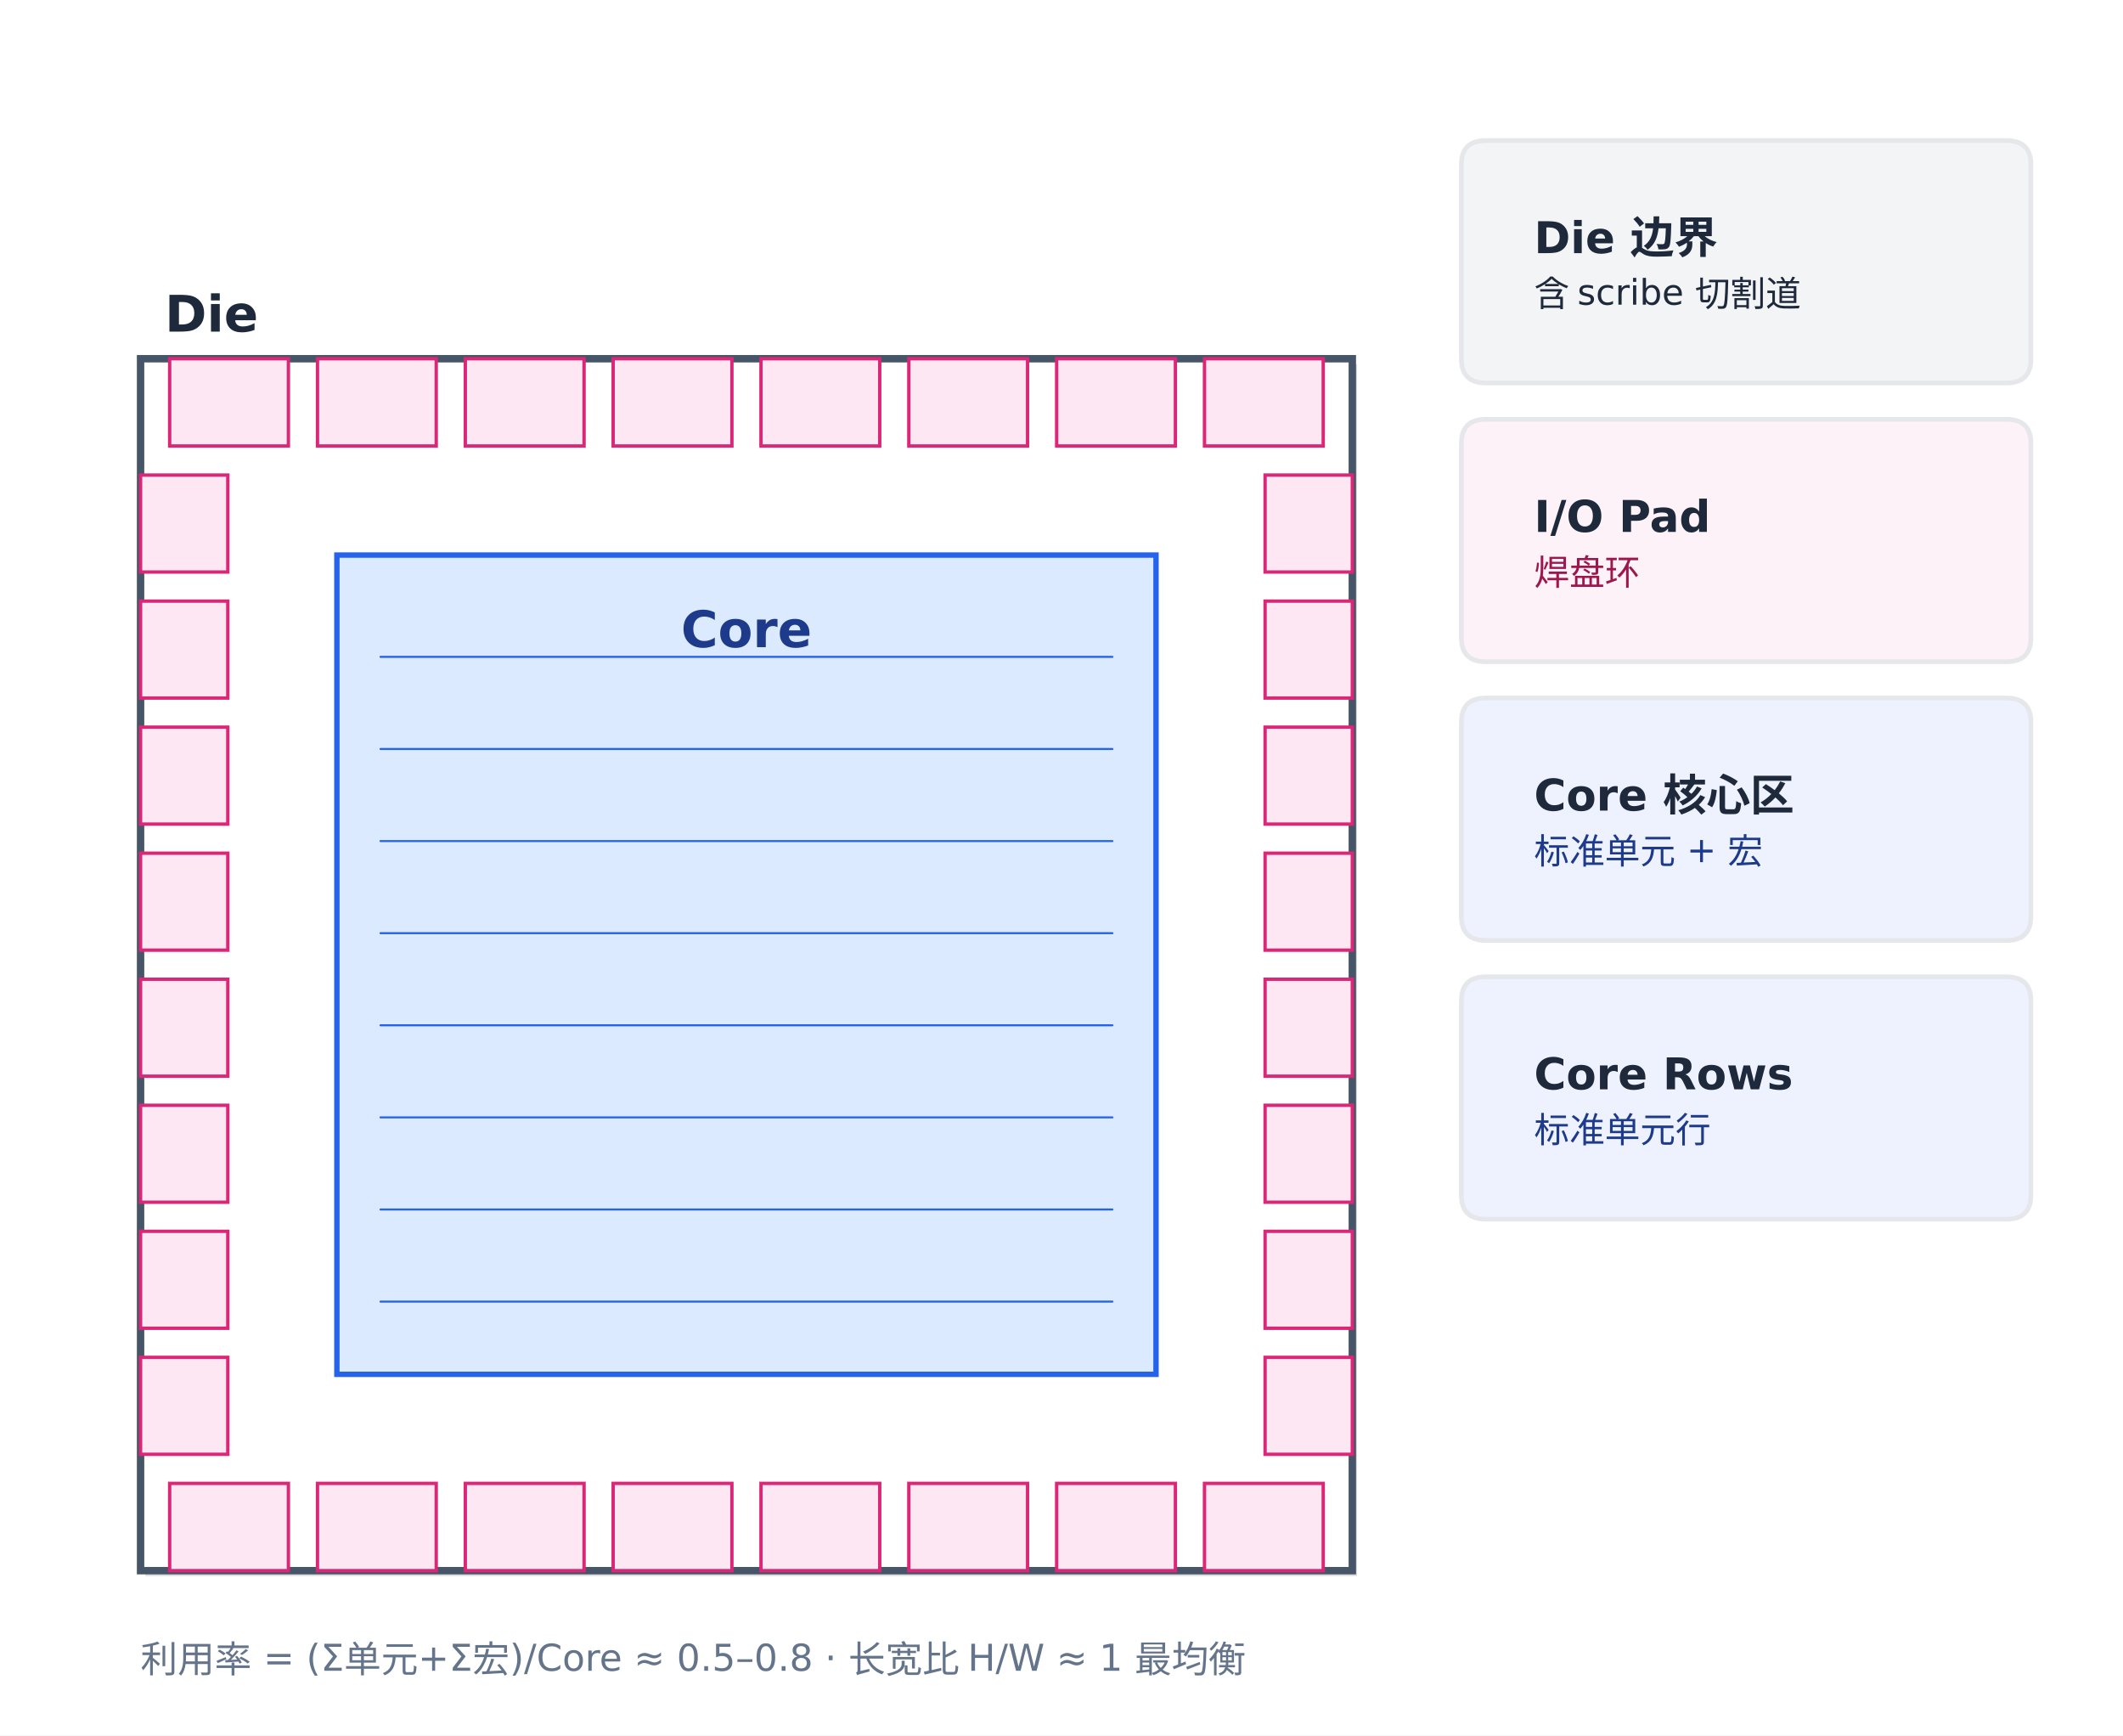
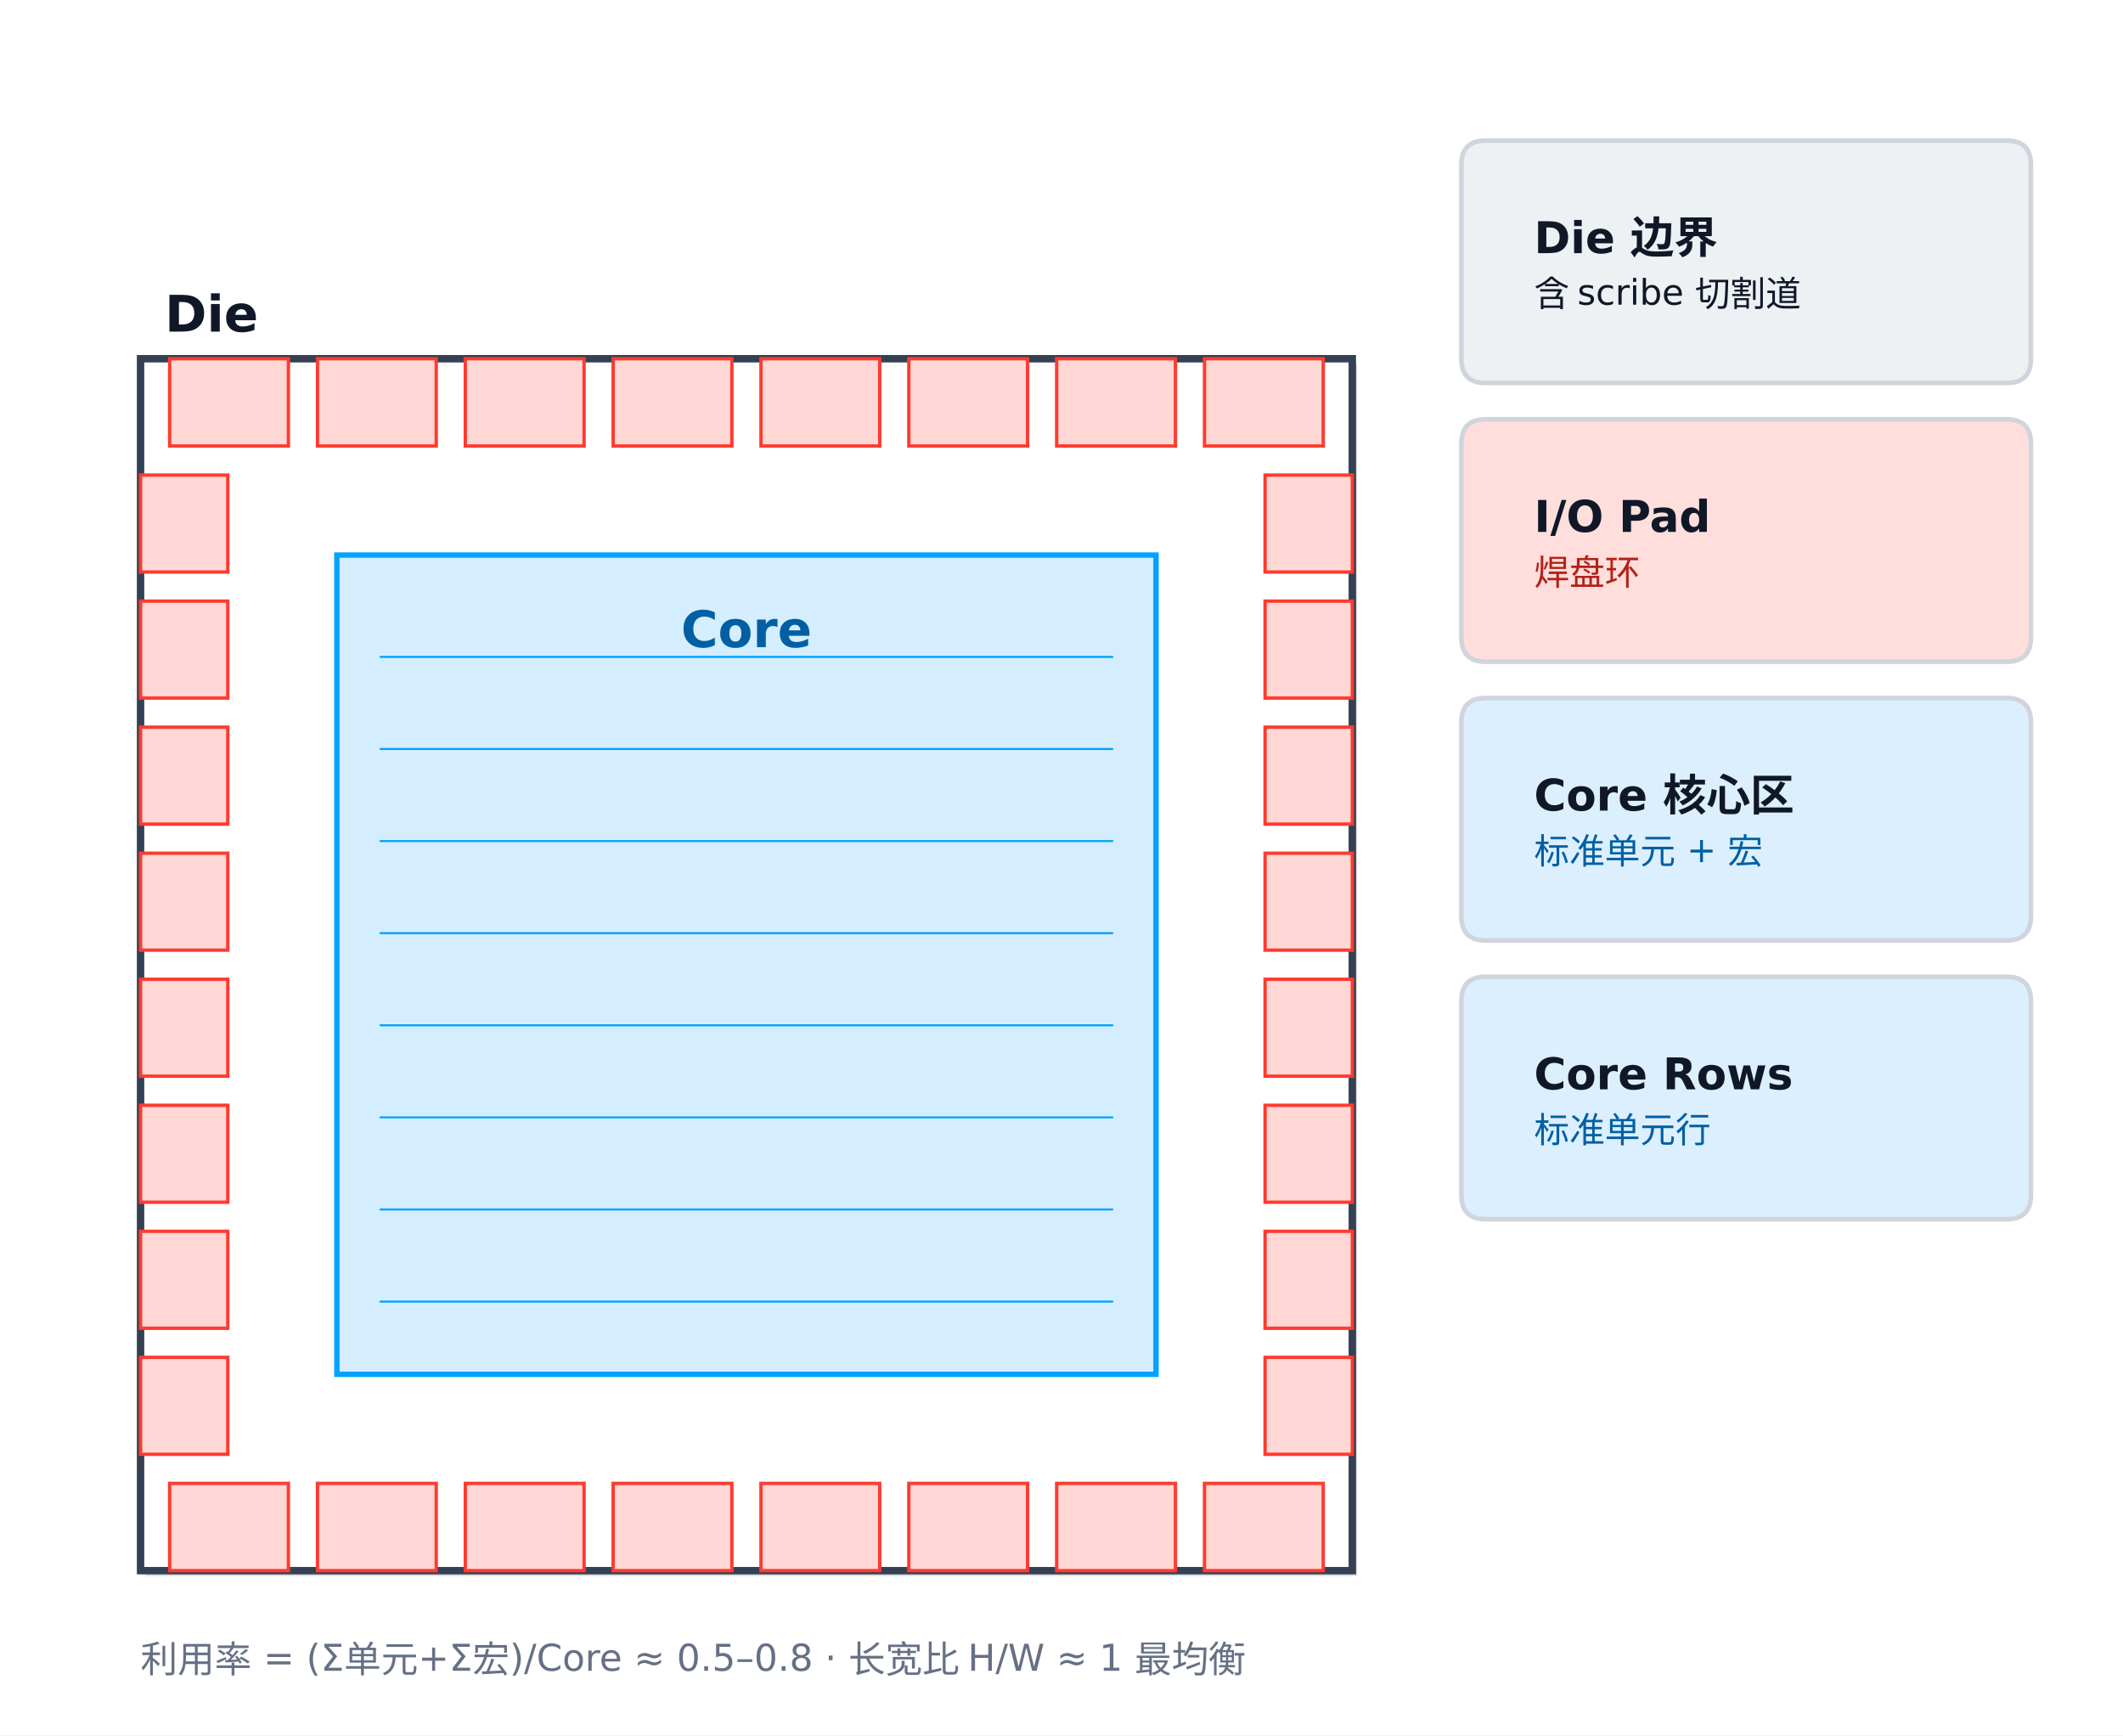
<svg xmlns="http://www.w3.org/2000/svg" width="630.72pt" height="515.52pt" viewBox="0 0 630.72 515.52" version="1.1">
  <defs>
    <style type="text/css">*{stroke-linejoin: round; stroke-linecap: butt}</style>
  </defs>
  <g id="figure_1">
    <g id="patch_1">
      <path d="M 0 515.52  L 630.72 515.52  L 630.72 0  L 0 0  z " style="fill: #ffffff" />
    </g>
    <g id="axes_1">
      <g id="patch_2">
-         <path d="M 5.76 509.76  L 624.96 509.76  L 624.96 5.76  L 5.76 5.76  z " clip-path="url(#pb26d25651d)" style="fill: #ffffff" />
+         <path d="M 5.76 509.76  L 624.96 509.76  L 624.96 5.76  L 5.76 5.76  z " clip-path="url(#pfe3fb07b95)" style="fill: #ffffff" />
      </g>
      <g id="patch_3">
-         <path d="M 43.16 468.16  L 403.16 468.16  L 403.16 108.16  L 43.16 108.16  z " clip-path="url(#pb26d25651d)" style="fill: #0f172a; opacity: 0.16" />
-         <path d="M 41.76 466.56  L 401.76 466.56  L 401.76 106.56  L 41.76 106.56  z " clip-path="url(#pb26d25651d)" style="fill: #ffffff; stroke: #475569; stroke-width: 2.2; stroke-linejoin: miter" />
+         <path d="M 43.16 468.16  L 403.16 468.16  L 403.16 108.16  L 43.16 108.16  z " clip-path="url(#pfe3fb07b95)" style="fill: #101828; opacity: 0.16" />
+         <path d="M 41.76 466.56  L 401.76 466.56  L 401.76 106.56  L 41.76 106.56  z " clip-path="url(#pfe3fb07b95)" style="fill: #ffffff; stroke: #344054; stroke-width: 2.2; stroke-linejoin: miter" />
      </g>
      <g id="patch_4">
-         <path d="M 100.08 408.24  L 343.44 408.24  L 343.44 164.88  L 100.08 164.88  z " clip-path="url(#pb26d25651d)" style="fill: #dbeafe; stroke: #2563eb; stroke-width: 1.6; stroke-linejoin: miter" />
+         <path d="M 100.08 408.24  L 343.44 408.24  L 343.44 164.88  L 100.08 164.88  z " clip-path="url(#pfe3fb07b95)" style="fill: #d4eeff; stroke: #00a2ff; stroke-width: 1.6; stroke-linejoin: miter" />
      </g>
      <g id="patch_5">
-         <path d="M 441.36 113.76  L 596.16 113.76  Q 603.36 113.76 603.36 106.56  L 603.36 48.96  Q 603.36 41.76 596.16 41.76  L 441.36 41.76  Q 434.16 41.76 434.16 48.96  L 434.16 106.56  Q 434.16 113.76 441.36 113.76  z " clip-path="url(#pb26d25651d)" style="fill: #f3f4f6; stroke: #e5e7eb; stroke-width: 1.4; stroke-linejoin: miter" />
+         <path d="M 441.36 113.76  L 596.16 113.76  Q 603.36 113.76 603.36 106.56  L 603.36 48.96  Q 603.36 41.76 596.16 41.76  L 441.36 41.76  Q 434.16 41.76 434.16 48.96  L 434.16 106.56  Q 434.16 113.76 441.36 113.76  z " clip-path="url(#pfe3fb07b95)" style="fill: #eef1f4; stroke: #d0d5dd; stroke-width: 1.4; stroke-linejoin: miter" />
      </g>
      <g id="patch_6">
-         <path d="M 441.36 196.56  L 596.16 196.56  Q 603.36 196.56 603.36 189.36  L 603.36 131.76  Q 603.36 124.56 596.16 124.56  L 441.36 124.56  Q 434.16 124.56 434.16 131.76  L 434.16 189.36  Q 434.16 196.56 441.36 196.56  z " clip-path="url(#pb26d25651d)" style="fill: #fdf2f8; stroke: #e5e7eb; stroke-width: 1.4; stroke-linejoin: miter" />
+         <path d="M 441.36 196.56  L 596.16 196.56  Q 603.36 196.56 603.36 189.36  L 603.36 131.76  Q 603.36 124.56 596.16 124.56  L 441.36 124.56  Q 434.16 124.56 434.16 131.76  L 434.16 189.36  Q 434.16 196.56 441.36 196.56  z " clip-path="url(#pfe3fb07b95)" style="fill: #ffdedb; stroke: #d0d5dd; stroke-width: 1.4; stroke-linejoin: miter" />
      </g>
      <g id="patch_7">
-         <path d="M 441.36 279.36  L 596.16 279.36  Q 603.36 279.36 603.36 272.16  L 603.36 214.56  Q 603.36 207.36 596.16 207.36  L 441.36 207.36  Q 434.16 207.36 434.16 214.56  L 434.16 272.16  Q 434.16 279.36 441.36 279.36  z " clip-path="url(#pb26d25651d)" style="fill: #eef2ff; stroke: #e5e7eb; stroke-width: 1.4; stroke-linejoin: miter" />
+         <path d="M 441.36 279.36  L 596.16 279.36  Q 603.36 279.36 603.36 272.16  L 603.36 214.56  Q 603.36 207.36 596.16 207.36  L 441.36 207.36  Q 434.16 207.36 434.16 214.56  L 434.16 272.16  Q 434.16 279.36 441.36 279.36  z " clip-path="url(#pfe3fb07b95)" style="fill: #dcefff; stroke: #d0d5dd; stroke-width: 1.4; stroke-linejoin: miter" />
      </g>
      <g id="patch_8">
-         <path d="M 441.36 362.16  L 596.16 362.16  Q 603.36 362.16 603.36 354.96  L 603.36 297.36  Q 603.36 290.16 596.16 290.16  L 441.36 290.16  Q 434.16 290.16 434.16 297.36  L 434.16 354.96  Q 434.16 362.16 441.36 362.16  z " clip-path="url(#pb26d25651d)" style="fill: #eef2ff; stroke: #e5e7eb; stroke-width: 1.4; stroke-linejoin: miter" />
+         <path d="M 441.36 362.16  L 596.16 362.16  Q 603.36 362.16 603.36 354.96  L 603.36 297.36  Q 603.36 290.16 596.16 290.16  L 441.36 290.16  Q 434.16 290.16 434.16 297.36  L 434.16 354.96  Q 434.16 362.16 441.36 362.16  z " clip-path="url(#pfe3fb07b95)" style="fill: #dcefff; stroke: #d0d5dd; stroke-width: 1.4; stroke-linejoin: miter" />
      </g>
      <g id="patch_9">
-         <path d="M 50.4 466.56  L 85.68 466.56  L 85.68 440.64  L 50.4 440.64  z " clip-path="url(#pb26d25651d)" style="fill: #fce7f3; stroke: #db2777; stroke-linejoin: miter" />
+         <path d="M 50.4 466.56  L 85.68 466.56  L 85.68 440.64  L 50.4 440.64  z " clip-path="url(#pfe3fb07b95)" style="fill: #ffd8d5; stroke: #ff3b30; stroke-linejoin: miter" />
      </g>
      <g id="patch_10">
-         <path d="M 50.4 132.48  L 85.68 132.48  L 85.68 106.56  L 50.4 106.56  z " clip-path="url(#pb26d25651d)" style="fill: #fce7f3; stroke: #db2777; stroke-linejoin: miter" />
+         <path d="M 50.4 132.48  L 85.68 132.48  L 85.68 106.56  L 50.4 106.56  z " clip-path="url(#pfe3fb07b95)" style="fill: #ffd8d5; stroke: #ff3b30; stroke-linejoin: miter" />
      </g>
      <g id="patch_11">
-         <path d="M 94.32 466.56  L 129.6 466.56  L 129.6 440.64  L 94.32 440.64  z " clip-path="url(#pb26d25651d)" style="fill: #fce7f3; stroke: #db2777; stroke-linejoin: miter" />
+         <path d="M 94.32 466.56  L 129.6 466.56  L 129.6 440.64  L 94.32 440.64  z " clip-path="url(#pfe3fb07b95)" style="fill: #ffd8d5; stroke: #ff3b30; stroke-linejoin: miter" />
      </g>
      <g id="patch_12">
-         <path d="M 94.32 132.48  L 129.6 132.48  L 129.6 106.56  L 94.32 106.56  z " clip-path="url(#pb26d25651d)" style="fill: #fce7f3; stroke: #db2777; stroke-linejoin: miter" />
+         <path d="M 94.32 132.48  L 129.6 132.48  L 129.6 106.56  L 94.32 106.56  z " clip-path="url(#pfe3fb07b95)" style="fill: #ffd8d5; stroke: #ff3b30; stroke-linejoin: miter" />
      </g>
      <g id="patch_13">
-         <path d="M 138.24 466.56  L 173.52 466.56  L 173.52 440.64  L 138.24 440.64  z " clip-path="url(#pb26d25651d)" style="fill: #fce7f3; stroke: #db2777; stroke-linejoin: miter" />
+         <path d="M 138.24 466.56  L 173.52 466.56  L 173.52 440.64  L 138.24 440.64  z " clip-path="url(#pfe3fb07b95)" style="fill: #ffd8d5; stroke: #ff3b30; stroke-linejoin: miter" />
      </g>
      <g id="patch_14">
-         <path d="M 138.24 132.48  L 173.52 132.48  L 173.52 106.56  L 138.24 106.56  z " clip-path="url(#pb26d25651d)" style="fill: #fce7f3; stroke: #db2777; stroke-linejoin: miter" />
+         <path d="M 138.24 132.48  L 173.52 132.48  L 173.52 106.56  L 138.24 106.56  z " clip-path="url(#pfe3fb07b95)" style="fill: #ffd8d5; stroke: #ff3b30; stroke-linejoin: miter" />
      </g>
      <g id="patch_15">
-         <path d="M 182.16 466.56  L 217.44 466.56  L 217.44 440.64  L 182.16 440.64  z " clip-path="url(#pb26d25651d)" style="fill: #fce7f3; stroke: #db2777; stroke-linejoin: miter" />
+         <path d="M 182.16 466.56  L 217.44 466.56  L 217.44 440.64  L 182.16 440.64  z " clip-path="url(#pfe3fb07b95)" style="fill: #ffd8d5; stroke: #ff3b30; stroke-linejoin: miter" />
      </g>
      <g id="patch_16">
-         <path d="M 182.16 132.48  L 217.44 132.48  L 217.44 106.56  L 182.16 106.56  z " clip-path="url(#pb26d25651d)" style="fill: #fce7f3; stroke: #db2777; stroke-linejoin: miter" />
+         <path d="M 182.16 132.48  L 217.44 132.48  L 217.44 106.56  L 182.16 106.56  z " clip-path="url(#pfe3fb07b95)" style="fill: #ffd8d5; stroke: #ff3b30; stroke-linejoin: miter" />
      </g>
      <g id="patch_17">
-         <path d="M 226.08 466.56  L 261.36 466.56  L 261.36 440.64  L 226.08 440.64  z " clip-path="url(#pb26d25651d)" style="fill: #fce7f3; stroke: #db2777; stroke-linejoin: miter" />
+         <path d="M 226.08 466.56  L 261.36 466.56  L 261.36 440.64  L 226.08 440.64  z " clip-path="url(#pfe3fb07b95)" style="fill: #ffd8d5; stroke: #ff3b30; stroke-linejoin: miter" />
      </g>
      <g id="patch_18">
-         <path d="M 226.08 132.48  L 261.36 132.48  L 261.36 106.56  L 226.08 106.56  z " clip-path="url(#pb26d25651d)" style="fill: #fce7f3; stroke: #db2777; stroke-linejoin: miter" />
+         <path d="M 226.08 132.48  L 261.36 132.48  L 261.36 106.56  L 226.08 106.56  z " clip-path="url(#pfe3fb07b95)" style="fill: #ffd8d5; stroke: #ff3b30; stroke-linejoin: miter" />
      </g>
      <g id="patch_19">
-         <path d="M 270 466.56  L 305.28 466.56  L 305.28 440.64  L 270 440.64  z " clip-path="url(#pb26d25651d)" style="fill: #fce7f3; stroke: #db2777; stroke-linejoin: miter" />
+         <path d="M 270 466.56  L 305.28 466.56  L 305.28 440.64  L 270 440.64  z " clip-path="url(#pfe3fb07b95)" style="fill: #ffd8d5; stroke: #ff3b30; stroke-linejoin: miter" />
      </g>
      <g id="patch_20">
-         <path d="M 270 132.48  L 305.28 132.48  L 305.28 106.56  L 270 106.56  z " clip-path="url(#pb26d25651d)" style="fill: #fce7f3; stroke: #db2777; stroke-linejoin: miter" />
+         <path d="M 270 132.48  L 305.28 132.48  L 305.28 106.56  L 270 106.56  z " clip-path="url(#pfe3fb07b95)" style="fill: #ffd8d5; stroke: #ff3b30; stroke-linejoin: miter" />
      </g>
      <g id="patch_21">
-         <path d="M 313.92 466.56  L 349.2 466.56  L 349.2 440.64  L 313.92 440.64  z " clip-path="url(#pb26d25651d)" style="fill: #fce7f3; stroke: #db2777; stroke-linejoin: miter" />
+         <path d="M 313.92 466.56  L 349.2 466.56  L 349.2 440.64  L 313.92 440.64  z " clip-path="url(#pfe3fb07b95)" style="fill: #ffd8d5; stroke: #ff3b30; stroke-linejoin: miter" />
      </g>
      <g id="patch_22">
-         <path d="M 313.92 132.48  L 349.2 132.48  L 349.2 106.56  L 313.92 106.56  z " clip-path="url(#pb26d25651d)" style="fill: #fce7f3; stroke: #db2777; stroke-linejoin: miter" />
+         <path d="M 313.92 132.48  L 349.2 132.48  L 349.2 106.56  L 313.92 106.56  z " clip-path="url(#pfe3fb07b95)" style="fill: #ffd8d5; stroke: #ff3b30; stroke-linejoin: miter" />
      </g>
      <g id="patch_23">
-         <path d="M 357.84 466.56  L 393.12 466.56  L 393.12 440.64  L 357.84 440.64  z " clip-path="url(#pb26d25651d)" style="fill: #fce7f3; stroke: #db2777; stroke-linejoin: miter" />
+         <path d="M 357.84 466.56  L 393.12 466.56  L 393.12 440.64  L 357.84 440.64  z " clip-path="url(#pfe3fb07b95)" style="fill: #ffd8d5; stroke: #ff3b30; stroke-linejoin: miter" />
      </g>
      <g id="patch_24">
-         <path d="M 357.84 132.48  L 393.12 132.48  L 393.12 106.56  L 357.84 106.56  z " clip-path="url(#pb26d25651d)" style="fill: #fce7f3; stroke: #db2777; stroke-linejoin: miter" />
+         <path d="M 357.84 132.48  L 393.12 132.48  L 393.12 106.56  L 357.84 106.56  z " clip-path="url(#pfe3fb07b95)" style="fill: #ffd8d5; stroke: #ff3b30; stroke-linejoin: miter" />
      </g>
      <g id="patch_25">
-         <path d="M 41.76 432  L 67.68 432  L 67.68 403.2  L 41.76 403.2  z " clip-path="url(#pb26d25651d)" style="fill: #fce7f3; stroke: #db2777; stroke-linejoin: miter" />
+         <path d="M 41.76 432  L 67.68 432  L 67.68 403.2  L 41.76 403.2  z " clip-path="url(#pfe3fb07b95)" style="fill: #ffd8d5; stroke: #ff3b30; stroke-linejoin: miter" />
      </g>
      <g id="patch_26">
-         <path d="M 375.84 432  L 401.76 432  L 401.76 403.2  L 375.84 403.2  z " clip-path="url(#pb26d25651d)" style="fill: #fce7f3; stroke: #db2777; stroke-linejoin: miter" />
+         <path d="M 375.84 432  L 401.76 432  L 401.76 403.2  L 375.84 403.2  z " clip-path="url(#pfe3fb07b95)" style="fill: #ffd8d5; stroke: #ff3b30; stroke-linejoin: miter" />
      </g>
      <g id="patch_27">
-         <path d="M 41.76 394.56  L 67.68 394.56  L 67.68 365.76  L 41.76 365.76  z " clip-path="url(#pb26d25651d)" style="fill: #fce7f3; stroke: #db2777; stroke-linejoin: miter" />
+         <path d="M 41.76 394.56  L 67.68 394.56  L 67.68 365.76  L 41.76 365.76  z " clip-path="url(#pfe3fb07b95)" style="fill: #ffd8d5; stroke: #ff3b30; stroke-linejoin: miter" />
      </g>
      <g id="patch_28">
-         <path d="M 375.84 394.56  L 401.76 394.56  L 401.76 365.76  L 375.84 365.76  z " clip-path="url(#pb26d25651d)" style="fill: #fce7f3; stroke: #db2777; stroke-linejoin: miter" />
+         <path d="M 375.84 394.56  L 401.76 394.56  L 401.76 365.76  L 375.84 365.76  z " clip-path="url(#pfe3fb07b95)" style="fill: #ffd8d5; stroke: #ff3b30; stroke-linejoin: miter" />
      </g>
      <g id="patch_29">
-         <path d="M 41.76 357.12  L 67.68 357.12  L 67.68 328.32  L 41.76 328.32  z " clip-path="url(#pb26d25651d)" style="fill: #fce7f3; stroke: #db2777; stroke-linejoin: miter" />
+         <path d="M 41.76 357.12  L 67.68 357.12  L 67.68 328.32  L 41.76 328.32  z " clip-path="url(#pfe3fb07b95)" style="fill: #ffd8d5; stroke: #ff3b30; stroke-linejoin: miter" />
      </g>
      <g id="patch_30">
-         <path d="M 375.84 357.12  L 401.76 357.12  L 401.76 328.32  L 375.84 328.32  z " clip-path="url(#pb26d25651d)" style="fill: #fce7f3; stroke: #db2777; stroke-linejoin: miter" />
+         <path d="M 375.84 357.12  L 401.76 357.12  L 401.76 328.32  L 375.84 328.32  z " clip-path="url(#pfe3fb07b95)" style="fill: #ffd8d5; stroke: #ff3b30; stroke-linejoin: miter" />
      </g>
      <g id="patch_31">
-         <path d="M 41.76 319.68  L 67.68 319.68  L 67.68 290.88  L 41.76 290.88  z " clip-path="url(#pb26d25651d)" style="fill: #fce7f3; stroke: #db2777; stroke-linejoin: miter" />
+         <path d="M 41.76 319.68  L 67.68 319.68  L 67.68 290.88  L 41.76 290.88  z " clip-path="url(#pfe3fb07b95)" style="fill: #ffd8d5; stroke: #ff3b30; stroke-linejoin: miter" />
      </g>
      <g id="patch_32">
-         <path d="M 375.84 319.68  L 401.76 319.68  L 401.76 290.88  L 375.84 290.88  z " clip-path="url(#pb26d25651d)" style="fill: #fce7f3; stroke: #db2777; stroke-linejoin: miter" />
+         <path d="M 375.84 319.68  L 401.76 319.68  L 401.76 290.88  L 375.84 290.88  z " clip-path="url(#pfe3fb07b95)" style="fill: #ffd8d5; stroke: #ff3b30; stroke-linejoin: miter" />
      </g>
      <g id="patch_33">
-         <path d="M 41.76 282.24  L 67.68 282.24  L 67.68 253.44  L 41.76 253.44  z " clip-path="url(#pb26d25651d)" style="fill: #fce7f3; stroke: #db2777; stroke-linejoin: miter" />
+         <path d="M 41.76 282.24  L 67.68 282.24  L 67.68 253.44  L 41.76 253.44  z " clip-path="url(#pfe3fb07b95)" style="fill: #ffd8d5; stroke: #ff3b30; stroke-linejoin: miter" />
      </g>
      <g id="patch_34">
-         <path d="M 375.84 282.24  L 401.76 282.24  L 401.76 253.44  L 375.84 253.44  z " clip-path="url(#pb26d25651d)" style="fill: #fce7f3; stroke: #db2777; stroke-linejoin: miter" />
+         <path d="M 375.84 282.24  L 401.76 282.24  L 401.76 253.44  L 375.84 253.44  z " clip-path="url(#pfe3fb07b95)" style="fill: #ffd8d5; stroke: #ff3b30; stroke-linejoin: miter" />
      </g>
      <g id="patch_35">
-         <path d="M 41.76 244.8  L 67.68 244.8  L 67.68 216  L 41.76 216  z " clip-path="url(#pb26d25651d)" style="fill: #fce7f3; stroke: #db2777; stroke-linejoin: miter" />
+         <path d="M 41.76 244.8  L 67.68 244.8  L 67.68 216  L 41.76 216  z " clip-path="url(#pfe3fb07b95)" style="fill: #ffd8d5; stroke: #ff3b30; stroke-linejoin: miter" />
      </g>
      <g id="patch_36">
-         <path d="M 375.84 244.8  L 401.76 244.8  L 401.76 216  L 375.84 216  z " clip-path="url(#pb26d25651d)" style="fill: #fce7f3; stroke: #db2777; stroke-linejoin: miter" />
+         <path d="M 375.84 244.8  L 401.76 244.8  L 401.76 216  L 375.84 216  z " clip-path="url(#pfe3fb07b95)" style="fill: #ffd8d5; stroke: #ff3b30; stroke-linejoin: miter" />
      </g>
      <g id="patch_37">
-         <path d="M 41.76 207.36  L 67.68 207.36  L 67.68 178.56  L 41.76 178.56  z " clip-path="url(#pb26d25651d)" style="fill: #fce7f3; stroke: #db2777; stroke-linejoin: miter" />
+         <path d="M 41.76 207.36  L 67.68 207.36  L 67.68 178.56  L 41.76 178.56  z " clip-path="url(#pfe3fb07b95)" style="fill: #ffd8d5; stroke: #ff3b30; stroke-linejoin: miter" />
      </g>
      <g id="patch_38">
-         <path d="M 375.84 207.36  L 401.76 207.36  L 401.76 178.56  L 375.84 178.56  z " clip-path="url(#pb26d25651d)" style="fill: #fce7f3; stroke: #db2777; stroke-linejoin: miter" />
+         <path d="M 375.84 207.36  L 401.76 207.36  L 401.76 178.56  L 375.84 178.56  z " clip-path="url(#pfe3fb07b95)" style="fill: #ffd8d5; stroke: #ff3b30; stroke-linejoin: miter" />
      </g>
      <g id="patch_39">
-         <path d="M 41.76 169.92  L 67.68 169.92  L 67.68 141.12  L 41.76 141.12  z " clip-path="url(#pb26d25651d)" style="fill: #fce7f3; stroke: #db2777; stroke-linejoin: miter" />
+         <path d="M 41.76 169.92  L 67.68 169.92  L 67.68 141.12  L 41.76 141.12  z " clip-path="url(#pfe3fb07b95)" style="fill: #ffd8d5; stroke: #ff3b30; stroke-linejoin: miter" />
      </g>
      <g id="patch_40">
-         <path d="M 375.84 169.92  L 401.76 169.92  L 401.76 141.12  L 375.84 141.12  z " clip-path="url(#pb26d25651d)" style="fill: #fce7f3; stroke: #db2777; stroke-linejoin: miter" />
+         <path d="M 375.84 169.92  L 401.76 169.92  L 401.76 141.12  L 375.84 141.12  z " clip-path="url(#pfe3fb07b95)" style="fill: #ffd8d5; stroke: #ff3b30; stroke-linejoin: miter" />
      </g>
      <g id="line2d_1">
-         <path d="M 113.04 386.64  L 330.48 386.64  " clip-path="url(#pb26d25651d)" style="fill: none; stroke: #2563eb; stroke-width: 0.6; stroke-linecap: round" />
+         <path d="M 113.04 386.64  L 330.48 386.64  " clip-path="url(#pfe3fb07b95)" style="fill: none; stroke: #00a2ff; stroke-width: 0.6; stroke-linecap: round" />
      </g>
      <g id="line2d_2">
-         <path d="M 113.04 359.28  L 330.48 359.28  " clip-path="url(#pb26d25651d)" style="fill: none; stroke: #2563eb; stroke-width: 0.6; stroke-linecap: round" />
+         <path d="M 113.04 359.28  L 330.48 359.28  " clip-path="url(#pfe3fb07b95)" style="fill: none; stroke: #00a2ff; stroke-width: 0.6; stroke-linecap: round" />
      </g>
      <g id="line2d_3">
-         <path d="M 113.04 331.92  L 330.48 331.92  " clip-path="url(#pb26d25651d)" style="fill: none; stroke: #2563eb; stroke-width: 0.6; stroke-linecap: round" />
+         <path d="M 113.04 331.92  L 330.48 331.92  " clip-path="url(#pfe3fb07b95)" style="fill: none; stroke: #00a2ff; stroke-width: 0.6; stroke-linecap: round" />
      </g>
      <g id="line2d_4">
-         <path d="M 113.04 304.56  L 330.48 304.56  " clip-path="url(#pb26d25651d)" style="fill: none; stroke: #2563eb; stroke-width: 0.6; stroke-linecap: round" />
+         <path d="M 113.04 304.56  L 330.48 304.56  " clip-path="url(#pfe3fb07b95)" style="fill: none; stroke: #00a2ff; stroke-width: 0.6; stroke-linecap: round" />
      </g>
      <g id="line2d_5">
-         <path d="M 113.04 277.2  L 330.48 277.2  " clip-path="url(#pb26d25651d)" style="fill: none; stroke: #2563eb; stroke-width: 0.6; stroke-linecap: round" />
+         <path d="M 113.04 277.2  L 330.48 277.2  " clip-path="url(#pfe3fb07b95)" style="fill: none; stroke: #00a2ff; stroke-width: 0.6; stroke-linecap: round" />
      </g>
      <g id="line2d_6">
-         <path d="M 113.04 249.84  L 330.48 249.84  " clip-path="url(#pb26d25651d)" style="fill: none; stroke: #2563eb; stroke-width: 0.6; stroke-linecap: round" />
+         <path d="M 113.04 249.84  L 330.48 249.84  " clip-path="url(#pfe3fb07b95)" style="fill: none; stroke: #00a2ff; stroke-width: 0.6; stroke-linecap: round" />
      </g>
      <g id="line2d_7">
-         <path d="M 113.04 222.48  L 330.48 222.48  " clip-path="url(#pb26d25651d)" style="fill: none; stroke: #2563eb; stroke-width: 0.6; stroke-linecap: round" />
+         <path d="M 113.04 222.48  L 330.48 222.48  " clip-path="url(#pfe3fb07b95)" style="fill: none; stroke: #00a2ff; stroke-width: 0.6; stroke-linecap: round" />
      </g>
      <g id="line2d_8">
-         <path d="M 113.04 195.12  L 330.48 195.12  " clip-path="url(#pb26d25651d)" style="fill: none; stroke: #2563eb; stroke-width: 0.6; stroke-linecap: round" />
+         <path d="M 113.04 195.12  L 330.48 195.12  " clip-path="url(#pfe3fb07b95)" style="fill: none; stroke: #00a2ff; stroke-width: 0.6; stroke-linecap: round" />
      </g>
      <g id="text_1">
-         <text style="font-weight: 700; font-size: 15px; font-family: 'Microsoft YaHei', 'Microsoft YaHei UI', 'SimHei', 'Segoe UI', 'DejaVu Sans', sans-serif; text-anchor: start; fill: #1e293b" x="48.96" y="98.511" transform="rotate(-0 48.96 98.51109)">Die</text>
+         <text style="font-weight: 700; font-size: 15px; font-family: 'Microsoft YaHei', 'Microsoft YaHei UI', 'SimHei', 'Segoe UI', 'DejaVu Sans', sans-serif; text-anchor: start; fill: #101828" x="48.96" y="98.511" transform="rotate(-0 48.96 98.51109)">Die</text>
      </g>
      <g id="text_2">
-         <text style="font-weight: 700; font-size: 13px; font-family: 'Microsoft YaHei', 'Microsoft YaHei UI', 'SimHei', 'Segoe UI', 'DejaVu Sans', sans-serif; text-anchor: start; fill: #1e293b" x="455.76" y="75.192" transform="rotate(-0 455.76 75.19187)">Die 边界</text>
+         <text style="font-weight: 700; font-size: 13px; font-family: 'Microsoft YaHei', 'Microsoft YaHei UI', 'SimHei', 'Segoe UI', 'DejaVu Sans', sans-serif; text-anchor: start; fill: #101828" x="455.76" y="75.192" transform="rotate(-0 455.76 75.19187)">Die 边界</text>
      </g>
      <g id="text_3">
-         <text style="font-size: 10.5px; font-family: 'Microsoft YaHei', 'Microsoft YaHei UI', 'SimHei', 'Segoe UI', 'DejaVu Sans', sans-serif; text-anchor: start; fill: #1e293b" x="455.76" y="90.99" transform="rotate(-0 455.76 90.98977)">含 scribe 切割道</text>
+         <text style="font-size: 10.5px; font-family: 'Microsoft YaHei', 'Microsoft YaHei UI', 'SimHei', 'Segoe UI', 'DejaVu Sans', sans-serif; text-anchor: start; fill: #101828" x="455.76" y="90.99" transform="rotate(-0 455.76 90.98977)">含 scribe 切割道</text>
      </g>
      <g id="text_4">
-         <text style="font-weight: 700; font-size: 13px; font-family: 'Microsoft YaHei', 'Microsoft YaHei UI', 'SimHei', 'Segoe UI', 'DejaVu Sans', sans-serif; text-anchor: start; fill: #1e293b" x="455.76" y="157.992" transform="rotate(-0 455.76 157.9919)">I/O Pad</text>
+         <text style="font-weight: 700; font-size: 13px; font-family: 'Microsoft YaHei', 'Microsoft YaHei UI', 'SimHei', 'Segoe UI', 'DejaVu Sans', sans-serif; text-anchor: start; fill: #101828" x="455.76" y="157.992" transform="rotate(-0 455.76 157.9919)">I/O Pad</text>
      </g>
      <g id="text_5">
-         <text style="font-size: 10.5px; font-family: 'Microsoft YaHei', 'Microsoft YaHei UI', 'SimHei', 'Segoe UI', 'DejaVu Sans', sans-serif; text-anchor: start; fill: #9d174d" x="455.76" y="173.79" transform="rotate(-0 455.76 173.7898)">焊盘环</text>
+         <text style="font-size: 10.5px; font-family: 'Microsoft YaHei', 'Microsoft YaHei UI', 'SimHei', 'Segoe UI', 'DejaVu Sans', sans-serif; text-anchor: start; fill: #b3211a" x="455.76" y="173.79" transform="rotate(-0 455.76 173.7898)">焊盘环</text>
      </g>
      <g id="text_6">
-         <text style="font-weight: 700; font-size: 13px; font-family: 'Microsoft YaHei', 'Microsoft YaHei UI', 'SimHei', 'Segoe UI', 'DejaVu Sans', sans-serif; text-anchor: start; fill: #1e293b" x="455.76" y="240.792" transform="rotate(-0 455.76 240.7919)">Core 核心区</text>
+         <text style="font-weight: 700; font-size: 13px; font-family: 'Microsoft YaHei', 'Microsoft YaHei UI', 'SimHei', 'Segoe UI', 'DejaVu Sans', sans-serif; text-anchor: start; fill: #101828" x="455.76" y="240.792" transform="rotate(-0 455.76 240.7919)">Core 核心区</text>
      </g>
      <g id="text_7">
-         <text style="font-size: 10.5px; font-family: 'Microsoft YaHei', 'Microsoft YaHei UI', 'SimHei', 'Segoe UI', 'DejaVu Sans', sans-serif; text-anchor: start; fill: #1e3a8a" x="455.76" y="256.59" transform="rotate(-0 455.76 256.5898)">标准单元 + 宏</text>
+         <text style="font-size: 10.5px; font-family: 'Microsoft YaHei', 'Microsoft YaHei UI', 'SimHei', 'Segoe UI', 'DejaVu Sans', sans-serif; text-anchor: start; fill: #005fa3" x="455.76" y="256.59" transform="rotate(-0 455.76 256.5898)">标准单元 + 宏</text>
      </g>
      <g id="text_8">
-         <text style="font-weight: 700; font-size: 13px; font-family: 'Microsoft YaHei', 'Microsoft YaHei UI', 'SimHei', 'Segoe UI', 'DejaVu Sans', sans-serif; text-anchor: start; fill: #1e293b" x="455.76" y="323.592" transform="rotate(-0 455.76 323.5919)">Core Rows</text>
+         <text style="font-weight: 700; font-size: 13px; font-family: 'Microsoft YaHei', 'Microsoft YaHei UI', 'SimHei', 'Segoe UI', 'DejaVu Sans', sans-serif; text-anchor: start; fill: #101828" x="455.76" y="323.592" transform="rotate(-0 455.76 323.5919)">Core Rows</text>
      </g>
      <g id="text_9">
-         <text style="font-size: 10.5px; font-family: 'Microsoft YaHei', 'Microsoft YaHei UI', 'SimHei', 'Segoe UI', 'DejaVu Sans', sans-serif; text-anchor: start; fill: #1e3a8a" x="455.76" y="339.39" transform="rotate(-0 455.76 339.3898)">标准单元行</text>
+         <text style="font-size: 10.5px; font-family: 'Microsoft YaHei', 'Microsoft YaHei UI', 'SimHei', 'Segoe UI', 'DejaVu Sans', sans-serif; text-anchor: start; fill: #005fa3" x="455.76" y="339.39" transform="rotate(-0 455.76 339.3898)">标准单元行</text>
      </g>
      <g id="text_10">
-         <text style="font-size: 11px; font-family: 'Microsoft YaHei', 'Microsoft YaHei UI', 'SimHei', 'Segoe UI', 'DejaVu Sans', sans-serif; text-anchor: start; fill: #64748b" x="41.76" y="496.8" transform="rotate(-0 41.76 496.8)">利用率 = (Σ单元+Σ宏)/Core ≈ 0.5–0.8   ·   长宽比 H/W ≈ 1 最均衡</text>
+         <text style="font-size: 11px; font-family: 'Microsoft YaHei', 'Microsoft YaHei UI', 'SimHei', 'Segoe UI', 'DejaVu Sans', sans-serif; text-anchor: start; fill: #667085" x="41.76" y="496.8" transform="rotate(-0 41.76 496.8)">利用率 = (Σ单元+Σ宏)/Core ≈ 0.5–0.8   ·   长宽比 H/W ≈ 1 最均衡</text>
      </g>
      <g id="text_11">
-         <text style="font-weight: 700; font-size: 15px; font-family: 'Microsoft YaHei', 'Microsoft YaHei UI', 'SimHei', 'Segoe UI', 'DejaVu Sans', sans-serif; text-anchor: middle; fill: #1e3a8a" x="221.76" y="192.24" transform="rotate(-0 221.76 192.24)">Core</text>
+         <text style="font-weight: 700; font-size: 15px; font-family: 'Microsoft YaHei', 'Microsoft YaHei UI', 'SimHei', 'Segoe UI', 'DejaVu Sans', sans-serif; text-anchor: middle; fill: #005fa3" x="221.76" y="192.24" transform="rotate(-0 221.76 192.24)">Core</text>
      </g>
    </g>
  </g>
  <defs>
-     <clipPath id="pb26d25651d">
+     <clipPath id="pfe3fb07b95">
      <rect x="5.76" y="5.76" width="619.2" height="504" />
    </clipPath>
  </defs>
</svg>
